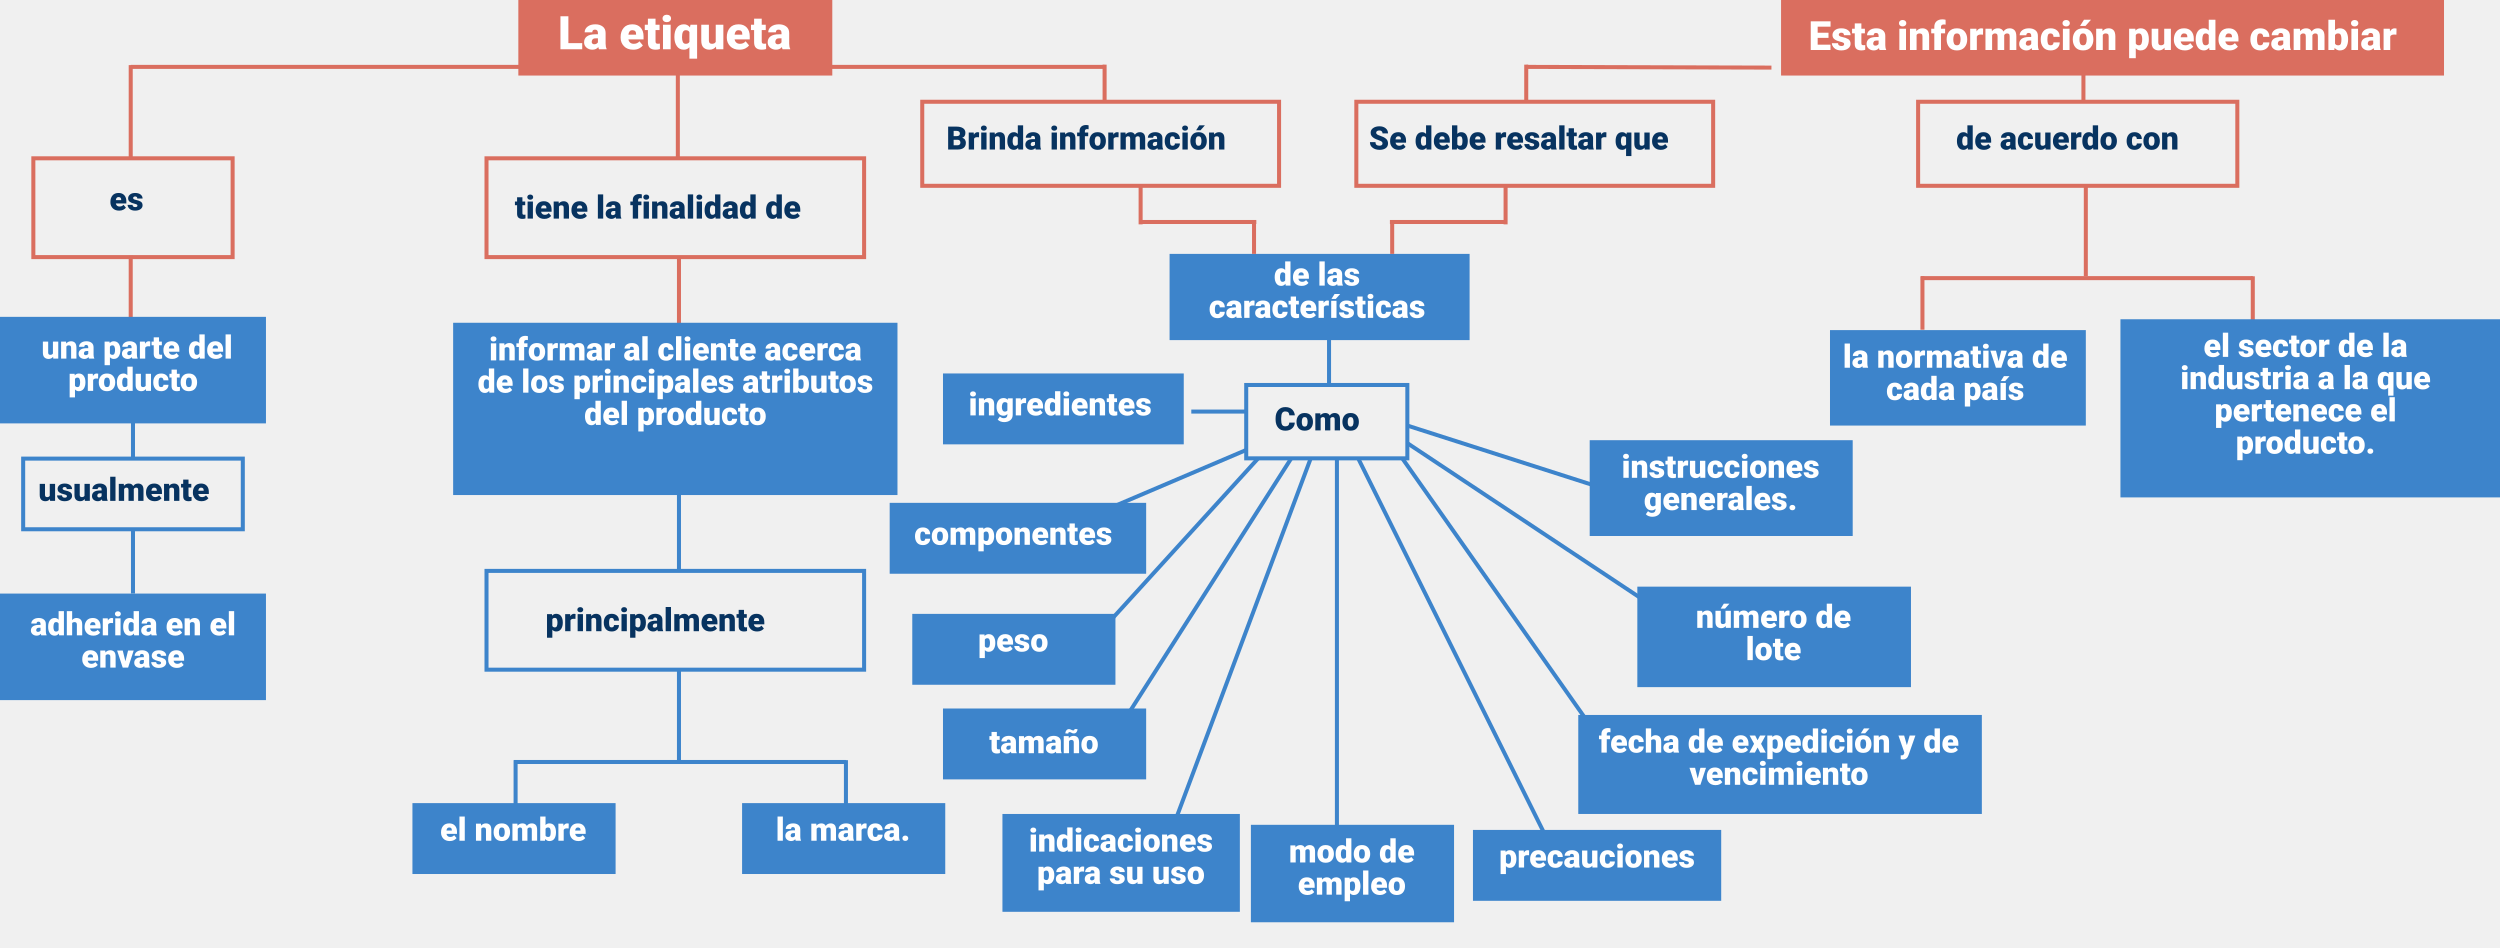
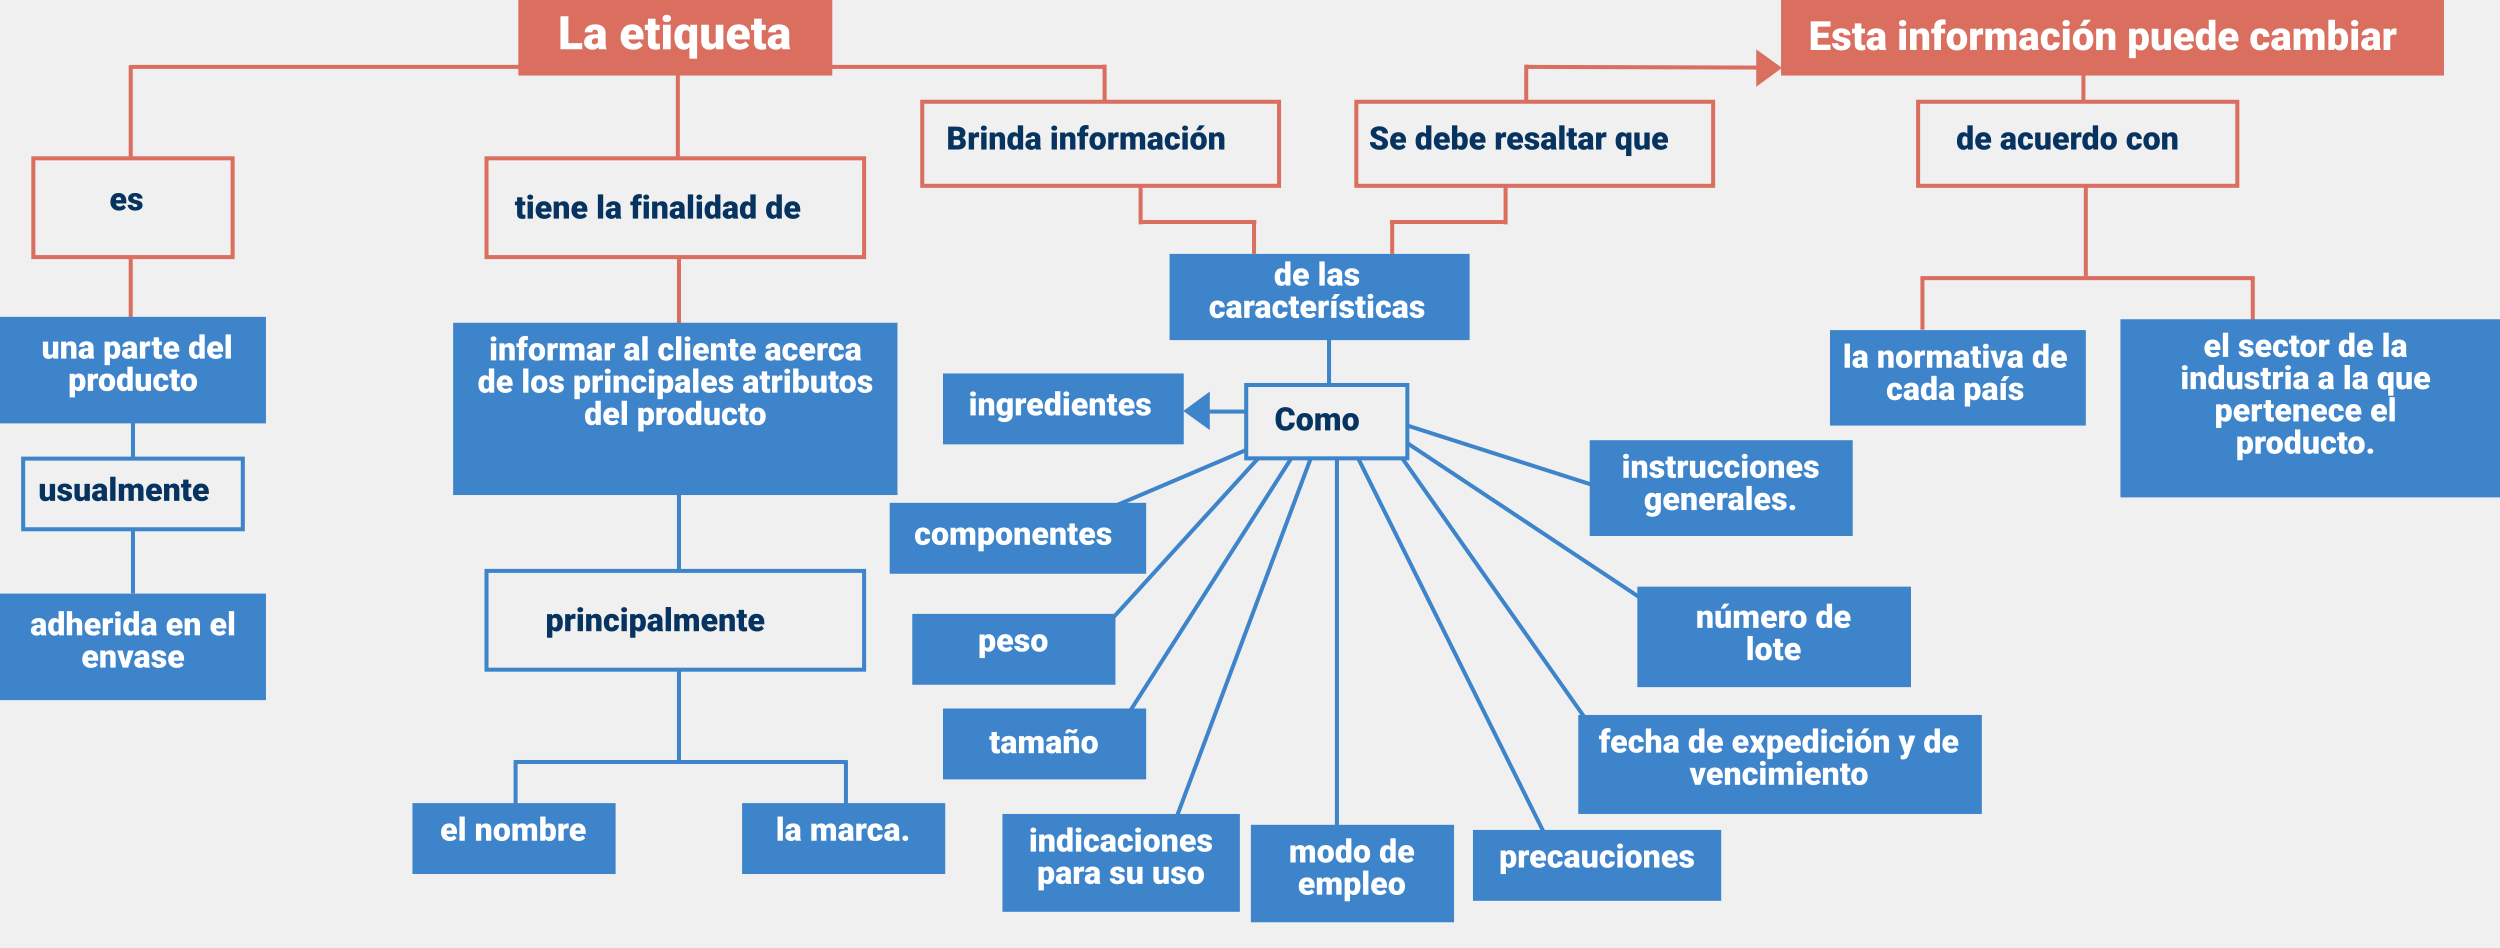
<svg xmlns="http://www.w3.org/2000/svg" width="1240" height="469.768" viewBox="0 0 1240 469.768">
-   <g id="Grupo_84577" data-name="Grupo 84577" transform="translate(-97.202 -53.978)">
-     <path id="Trazado_190435" data-name="Trazado 190435" d="M444.513,54.471H326.6V90.942H481.319V54.471Z" transform="translate(28.198 0.007)" fill="#da6e5f" stroke="#da6e5f" stroke-miterlimit="10" stroke-width="1" />
-     <text id="tiene_la_finalidad_de_" data-name="tiene la finalidad de " transform="translate(425.428 162.398)" fill="#073360" font-size="16" font-family="Roboto-Black, Roboto" font-weight="800">
-       <tspan x="-72.926" y="0">tiene la finalidad de </tspan>
-     </text>
-     <text id="es" transform="translate(159.933 158.297)" fill="#073360" font-size="16" font-family="Roboto-Black, Roboto" font-weight="800">
-       <tspan x="-8.453" y="0">es</tspan>
-     </text>
-     <text id="_usualmente" data-name=" usualmente" transform="translate(156.63 302.422)" fill="#073360" font-size="16" font-family="Roboto-Black, Roboto" font-weight="800">
-       <tspan x="-44.418" y="0" xml:space="preserve"> usualmente</tspan>
-     </text>
-     <text id="La_etiqueta" data-name="La etiqueta" transform="translate(431.763 78.411)" fill="#fff" font-size="23" font-family="Roboto-Black, Roboto" font-weight="800">
-       <tspan x="-57.831" y="0">La etiqueta</tspan>
-     </text>
-     <path id="Trazado_190436" data-name="Trazado 190436" d="M1134.189,54.471H884.349V90.942h327.822V54.471Z" transform="translate(96.758 0.007)" fill="#da6e5f" stroke="#da6e5f" stroke-miterlimit="10" stroke-width="1" />
-     <text id="Esta_información_puede_cambiar_" data-name="Esta información puede cambiar " transform="translate(1142.578 78.78)" fill="#fff" font-size="20" font-family="Roboto-Black, Roboto" font-weight="800">
-       <tspan x="-148.33" y="0">Esta información puede cambiar </tspan>
-     </text>
-     <path id="Trazado_190437" data-name="Trazado 190437" d="M356.647,123.952H312.095v49H499.386v-49H356.647Z" transform="translate(26.415 8.548)" fill="none" stroke="#da6e5f" stroke-miterlimit="10" stroke-width="2" />
-     <text id="Brinda_información_" data-name="Brinda información  " transform="translate(639.857 128.151)" fill="#073360" font-size="16" font-family="Roboto-Black, Roboto" font-weight="800">
-       <tspan x="-73.254" y="0" xml:space="preserve">Brinda información  </tspan>
-     </text>
-     <path id="Trazado_190438" data-name="Trazado 190438" d="M546.661,98.974h-42.1v41.688H681.544V98.974H546.661Z" transform="translate(50.074 5.478)" fill="none" stroke="#da6e5f" stroke-miterlimit="10" stroke-width="2" />
-     <text id="Se_debe_resaltar_que_" data-name="Se debe resaltar que  " transform="translate(854.551 128.151)" fill="#073360" font-size="16" font-family="Roboto-Black, Roboto" font-weight="800">
-       <tspan x="-78.355" y="0" xml:space="preserve">Se debe resaltar que  </tspan>
-     </text>
-     <text id="de_acuerdo_con_" data-name="de acuerdo con  " transform="translate(1126.701 128.151)" fill="#073360" font-size="16" font-family="Roboto-Black, Roboto" font-weight="800">
-       <tspan x="-59.277" y="0" xml:space="preserve">de acuerdo con  </tspan>
-     </text>
-     <path id="Trazado_190439" data-name="Trazado 190439" d="M738.4,98.974H696.3v41.688H873.283V98.974H738.4Z" transform="translate(73.643 5.478)" fill="none" stroke="#da6e5f" stroke-miterlimit="10" stroke-width="2" />
-     <path id="Trazado_190440" data-name="Trazado 190440" d="M982.106,98.974H944.444v41.688h158.325V98.974H982.106Z" transform="translate(104.146 5.478)" fill="none" stroke="#da6e5f" stroke-miterlimit="10" stroke-width="2" />
-     <path id="Trazado_190441" data-name="Trazado 190441" d="M135.442,123.952H111.93v49h98.843v-49H135.442Z" transform="translate(1.81 8.548)" fill="none" stroke="#da6e5f" stroke-miterlimit="10" stroke-width="2" />
-     <path id="Trazado_190442" data-name="Trazado 190442" d="M133.349,256.6H107.435v35.039H216.373V256.6H133.349Z" transform="translate(1.258 24.853)" fill="none" stroke="#3d84cb" stroke-miterlimit="10" stroke-width="2" />
-     <text id="principalmente_" data-name="principalmente  " transform="translate(426.149 367.038)" fill="#073360" font-size="16" font-family="Roboto-Black, Roboto" font-weight="800">
-       <tspan x="-58.395" y="0" xml:space="preserve">principalmente  </tspan>
-     </text>
-     <text id="Como_" data-name="Como  " transform="translate(754.456 267.44)" fill="#073360" font-size="16" font-family="Roboto-Black, Roboto" font-weight="800">
-       <tspan x="-25.109" y="0" xml:space="preserve">Como  </tspan>
-     </text>
-     <path id="Trazado_190443" data-name="Trazado 190443" d="M356.647,306.191H312.095v49H499.386v-49H356.647Z" transform="translate(26.415 30.95)" fill="none" stroke="#3d84cb" stroke-miterlimit="10" stroke-width="2" />
-     <path id="Trazado_190444" data-name="Trazado 190444" d="M666.671,224.075H647.66v36.386h79.92V224.075H666.671Z" transform="translate(67.664 20.856)" fill="none" stroke="#3d84cb" stroke-miterlimit="10" stroke-width="2" />
-     <line id="Línea_220" data-name="Línea 220" y2="44.871" transform="translate(433.408 87.153)" fill="none" stroke="#da6e5f" stroke-miterlimit="10" stroke-width="2" />
-     <line id="Línea_221" data-name="Línea 221" y2="17.299" transform="translate(1130.584 87.153)" fill="none" stroke="#da6e5f" stroke-miterlimit="10" stroke-width="2" />
-     <line id="Línea_222" data-name="Línea 222" y2="44.871" transform="translate(433.969 181.498)" fill="none" stroke="#da6e5f" stroke-miterlimit="10" stroke-width="2" />
-     <line id="Línea_223" data-name="Línea 223" y2="44.871" transform="translate(433.969 292.27)" fill="none" stroke="#3d84cb" stroke-miterlimit="10" stroke-width="2" />
-     <line id="Línea_224" data-name="Línea 224" y2="44.871" transform="translate(756.407 200.237)" fill="none" stroke="#3d84cb" stroke-miterlimit="10" stroke-width="2" />
-     <line id="Línea_225" data-name="Línea 225" y2="31.905" transform="translate(163.162 249.864)" fill="none" stroke="#3d84cb" stroke-miterlimit="10" stroke-width="2" />
-     <line id="Línea_226" data-name="Línea 226" y2="31.905" transform="translate(163.162 316.488)" fill="none" stroke="#3d84cb" stroke-miterlimit="10" stroke-width="2" />
-     <line id="Línea_227" data-name="Línea 227" y2="44.871" transform="translate(433.969 386.138)" fill="none" stroke="#3d84cb" stroke-miterlimit="10" stroke-width="2" />
-     <path id="Trazado_190445" data-name="Trazado 190445" d="M465.32,196.594H297.358v85.449H517.745V196.594Z" transform="translate(24.604 17.478)" fill="#3d84cb" />
-     <text id="informar_al_cliente_acerca_de_los_principales_atributos_del_producto" data-name="informar al cliente acerca de los principales atributos del producto" transform="translate(333.465 215.731)" fill="#fff" font-size="16" font-family="Roboto-Black, Roboto" font-weight="800">
-       <tspan x="6.327" y="17">informar al cliente acerca </tspan>
-       <tspan x="0.608" y="33">de los principales atributos </tspan>
-       <tspan x="53.468" y="49">del producto</tspan>
-     </text>
-     <path id="Trazado_190446" data-name="Trazado 190446" d="M356.175,408.768h-76.8v35.161h100.77V408.768Z" transform="translate(22.393 43.559)" fill="#3d84cb" />
-     <text id="el_nombre" data-name="el nombre" transform="translate(302.843 453.986)" fill="#fff" font-size="16" font-family="Roboto-Black, Roboto" font-weight="800">
-       <tspan x="12.637" y="17">el nombre</tspan>
-     </text>
-     <path id="Trazado_190447" data-name="Trazado 190447" d="M501.784,408.768h-76.8v35.161h100.77V408.768Z" transform="translate(40.292 43.559)" fill="#3d84cb" />
-     <text id="la_marca._" data-name="la marca. " transform="translate(466.351 453.986)" fill="#fff" font-size="16" font-family="Roboto-Black, Roboto" font-weight="800">
-       <tspan x="15.618" y="17">la marca. </tspan>
-     </text>
-     <path id="Trazado_190448" data-name="Trazado 190448" d="M604.737,218.985H513.724v35.161h119.42V218.985Z" transform="translate(51.2 20.23)" fill="#3d84cb" />
-     <text id="ingredientes_" data-name="ingredientes " transform="translate(571.015 243.018)" fill="#fff" font-size="16" font-family="Roboto-Black, Roboto" font-weight="800">
-       <tspan x="6.605" y="17">ingredientes </tspan>
-     </text>
-     <path id="Trazado_190449" data-name="Trazado 190449" d="M587.128,276.134h-96.95V311.3H617.388V276.134Z" transform="translate(48.306 27.255)" fill="#3d84cb" />
-     <text id="componentes" transform="translate(543.32 307.192)" fill="#fff" font-size="16" font-family="Roboto-Black, Roboto" font-weight="800">
-       <tspan x="7.301" y="17">componentes</tspan>
-     </text>
-     <path id="Trazado_190450" data-name="Trazado 190450" d="M576.958,325.177h-76.8v35.161h100.77V325.177Z" transform="translate(49.533 33.283)" fill="#3d84cb" />
-     <text id="peso_" data-name="peso " transform="translate(560.432 360.12)" fill="#fff" font-size="16" font-family="Roboto-Black, Roboto" font-weight="800">
-       <tspan x="21.853" y="17">peso </tspan>
-     </text>
-     <path id="Trazado_190451" data-name="Trazado 190451" d="M590.523,366.972h-76.8v35.161h100.77V366.972Z" transform="translate(51.2 38.421)" fill="#3d84cb" />
-     <text id="tamaño_" data-name="tamaño " transform="translate(565.998 410.568)" fill="#fff" font-size="16" font-family="Roboto-Black, Roboto" font-weight="800">
-       <tspan x="21.836" y="17">tamaño </tspan>
-     </text>
-     <path id="Trazado_190452" data-name="Trazado 190452" d="M629.732,413.558H539.985v48.53h117.76v-48.53Z" transform="translate(54.428 44.147)" fill="#3d84cb" />
-     <text id="indicaciones_para_su_uso_" data-name="indicaciones para su uso " transform="translate(597.928 459.366)" fill="#fff" font-size="16" font-family="Roboto-Black, Roboto" font-weight="800">
-       <tspan x="9.594" y="17">indicaciones </tspan>
-       <tspan x="13.613" y="33">para su uso </tspan>
-     </text>
-     <path id="Trazado_190453" data-name="Trazado 190453" d="M726.523,418.349h-76.8v48.335h100.77V418.349Z" transform="translate(67.918 44.736)" fill="#3d84cb" />
-     <text id="modo_de_empleo_" data-name="modo de empleo " transform="translate(718.716 464.745)" fill="#fff" font-size="16" font-family="Roboto-Black, Roboto" font-weight="800">
-       <tspan x="17.747" y="17">modo de </tspan>
-       <tspan x="22.172" y="33">empleo </tspan>
-     </text>
-     <path id="Trazado_190454" data-name="Trazado 190454" d="M841.652,420.606H747.811v35.161H870.942V420.606Z" transform="translate(79.975 45.014)" fill="#3d84cb" />
-     <text id="precauciones_" data-name="precauciones " transform="translate(834.474 467.279)" fill="#fff" font-size="16" font-family="Roboto-Black, Roboto" font-weight="800">
-       <tspan x="6.26" y="17">precauciones </tspan>
-     </text>
-     <path id="Trazado_190455" data-name="Trazado 190455" d="M946.889,369.823H794.332v49.111H994.506V369.823Z" transform="translate(85.693 38.771)" fill="#3d84cb" />
-     <text id="fecha_de_expedición_y_de_vencimiento_" data-name="fecha de expedición y de vencimiento " transform="translate(889.107 410.254)" fill="#fff" font-size="16" font-family="Roboto-Black, Roboto" font-weight="800">
-       <tspan x="1.082" y="17">fecha de expedición y de </tspan>
-       <tspan x="46.035" y="33">vencimiento </tspan>
-     </text>
-     <path id="Trazado_190456" data-name="Trazado 190456" d="M923.86,313.151H820.419v49.84H956.147v-49.84Z" transform="translate(88.9 31.805)" fill="#3d84cb" />
-     <text id="número_de_lote_" data-name="número de lote  " transform="translate(927.872 348.391)" fill="#fff" font-size="16" font-family="Roboto-Black, Roboto" font-weight="800">
-       <tspan x="10.469" y="17">número de </tspan>
-       <tspan x="35.176" y="33" xml:space="preserve">lote  </tspan>
-     </text>
-     <path id="Trazado_190457" data-name="Trazado 190457" d="M898.8,248.46H799.376v47.517H929.83V248.46Z" transform="translate(86.313 23.853)" fill="#3d84cb" />
-     <text id="instrucciones_generales._" data-name="instrucciones generales.  " transform="translate(885.006 273.972)" fill="#fff" font-size="16" font-family="Roboto-Black, Roboto" font-weight="800">
-       <tspan x="16.503" y="17">instrucciones </tspan>
-       <tspan x="27.514" y="33" xml:space="preserve">generales.  </tspan>
-     </text>
-     <path id="Trazado_190458" data-name="Trazado 190458" d="M727.223,166.167H613.811v42.769H762.622V166.167Z" transform="translate(63.503 13.737)" fill="#3d84cb" />
-     <text id="de_las_características" data-name="de las características" transform="translate(689.564 178.634)" fill="#fff" font-size="16" font-family="Roboto-Black, Roboto" font-weight="800">
-       <tspan x="39.469" y="17">de las </tspan>
-       <tspan x="7.184" y="33">características</tspan>
-     </text>
-     <line id="Línea_228" data-name="Línea 228" x2="164.63" transform="translate(352.154 431.927)" fill="none" stroke="#3d84cb" stroke-miterlimit="10" stroke-width="2" />
-     <line id="Línea_229" data-name="Línea 229" y1="26.501" transform="translate(516.785 431.009)" fill="none" stroke="#3d84cb" stroke-miterlimit="10" stroke-width="2" />
-     <line id="Línea_230" data-name="Línea 230" y1="26.501" transform="translate(352.936 431.009)" fill="none" stroke="#3d84cb" stroke-miterlimit="10" stroke-width="2" />
-     <line id="Línea_231" data-name="Línea 231" y2="44.871" transform="translate(1131.768 146.14)" fill="none" stroke="#da6e5f" stroke-miterlimit="10" stroke-width="2" />
-     <line id="Línea_232" data-name="Línea 232" x2="164.63" transform="translate(1049.953 191.929)" fill="none" stroke="#da6e5f" stroke-miterlimit="10" stroke-width="2" />
-     <line id="Línea_233" data-name="Línea 233" y1="26.501" transform="translate(1214.584 191.011)" fill="none" stroke="#da6e5f" stroke-miterlimit="10" stroke-width="2" />
-     <line id="Línea_234" data-name="Línea 234" y1="26.501" transform="translate(1050.735 191.011)" fill="none" stroke="#da6e5f" stroke-miterlimit="10" stroke-width="2" />
-     <line id="Línea_235" data-name="Línea 235" x1="199.197" transform="translate(162.039 87.153)" fill="none" stroke="#da6e5f" stroke-miterlimit="10" stroke-width="2" />
-     <line id="Línea_236" data-name="Línea 236" y1="46.238" transform="translate(162.039 86.262)" fill="none" stroke="#da6e5f" stroke-miterlimit="10" stroke-width="2" />
-     <line id="Línea_237" data-name="Línea 237" y1="46.238" transform="translate(162.039 180.814)" fill="none" stroke="#da6e5f" stroke-miterlimit="10" stroke-width="2" />
-     <path id="Trazado_190459" data-name="Trazado 190459" d="M197.74,193.98H97.2v52.841H229.121V193.98Z" transform="translate(0 17.156)" fill="#3d84cb" />
-     <text id="_una_parte_del_producto" data-name=" una parte del producto" transform="translate(101.205 214.852)" fill="#fff" font-size="16" font-family="Roboto-Black, Roboto" font-weight="800">
-       <tspan x="12.577" y="17" xml:space="preserve"> una parte del </tspan>
-       <tspan x="29.78" y="33">producto</tspan>
-     </text>
-     <path id="Trazado_190460" data-name="Trazado 190460" d="M197.74,316.212H97.2v52.841H229.121V316.212Z" transform="translate(0 32.181)" fill="#3d84cb" />
-     <text id="adherida_en_el_envase" data-name="adherida en el envase" transform="translate(101.205 352.109)" fill="#fff" font-size="16" font-family="Roboto-Black, Roboto" font-weight="800">
-       <tspan x="10.956" y="17">adherida en el </tspan>
-       <tspan x="36.315" y="33">envase</tspan>
-     </text>
-     <g id="Grupo_84573" data-name="Grupo 84573" transform="translate(459.662 86.042)">
-       <line id="Línea_238" data-name="Línea 238" x1="185.42" transform="translate(0 1.111)" fill="none" stroke="#da6e5f" stroke-miterlimit="10" stroke-width="2" />
-       <line id="Línea_239" data-name="Línea 239" y1="18.577" transform="translate(185.42)" fill="none" stroke="#da6e5f" stroke-miterlimit="10" stroke-width="2" />
+   <g id="Grupo_87272" data-name="Grupo 87272" transform="translate(-180 -13339.566)">
+     <g id="Grupo_84577" data-name="Grupo 84577" transform="translate(82.798 13285.589)">
+       <path id="Trazado_190435" data-name="Trazado 190435" d="M444.513,54.471H326.6V90.942H481.319V54.471Z" transform="translate(28.198 0.007)" fill="#da6e5f" stroke="#da6e5f" stroke-miterlimit="10" stroke-width="1" />
+       <text id="tiene_la_finalidad_de_" data-name="tiene la finalidad de " transform="translate(425.428 162.398)" fill="#073360" font-size="16" font-family="Roboto-Black, Roboto" font-weight="800">
+         <tspan x="-72.926" y="0">tiene la finalidad de </tspan>
+       </text>
+       <text id="es" transform="translate(159.933 158.297)" fill="#073360" font-size="16" font-family="Roboto-Black, Roboto" font-weight="800">
+         <tspan x="-8.453" y="0">es</tspan>
+       </text>
+       <text id="_usualmente" data-name=" usualmente" transform="translate(156.63 302.422)" fill="#073360" font-size="16" font-family="Roboto-Black, Roboto" font-weight="800">
+         <tspan x="-44.418" y="0" xml:space="preserve"> usualmente</tspan>
+       </text>
+       <text id="La_etiqueta" data-name="La etiqueta" transform="translate(431.763 78.411)" fill="#fff" font-size="23" font-family="Roboto-Black, Roboto" font-weight="800">
+         <tspan x="-57.831" y="0">La etiqueta</tspan>
+       </text>
+       <path id="Trazado_190436" data-name="Trazado 190436" d="M1134.189,54.471H884.349V90.942h327.822V54.471Z" transform="translate(96.758 0.007)" fill="#da6e5f" stroke="#da6e5f" stroke-miterlimit="10" stroke-width="1" />
+       <text id="Esta_información_puede_cambiar_" data-name="Esta información puede cambiar " transform="translate(1142.578 78.78)" fill="#fff" font-size="20" font-family="Roboto-Black, Roboto" font-weight="800">
+         <tspan x="-148.33" y="0">Esta información puede cambiar </tspan>
+       </text>
+       <path id="Trazado_190437" data-name="Trazado 190437" d="M356.647,123.952H312.095v49H499.386v-49H356.647Z" transform="translate(26.415 8.548)" fill="none" stroke="#da6e5f" stroke-miterlimit="10" stroke-width="2" />
+       <text id="Brinda_información_" data-name="Brinda información  " transform="translate(639.857 128.151)" fill="#073360" font-size="16" font-family="Roboto-Black, Roboto" font-weight="800">
+         <tspan x="-73.254" y="0" xml:space="preserve">Brinda información  </tspan>
+       </text>
+       <path id="Trazado_190438" data-name="Trazado 190438" d="M546.661,98.974h-42.1v41.688H681.544V98.974H546.661Z" transform="translate(50.074 5.478)" fill="none" stroke="#da6e5f" stroke-miterlimit="10" stroke-width="2" />
+       <text id="Se_debe_resaltar_que_" data-name="Se debe resaltar que  " transform="translate(854.551 128.151)" fill="#073360" font-size="16" font-family="Roboto-Black, Roboto" font-weight="800">
+         <tspan x="-78.355" y="0" xml:space="preserve">Se debe resaltar que  </tspan>
+       </text>
+       <text id="de_acuerdo_con_" data-name="de acuerdo con  " transform="translate(1126.701 128.151)" fill="#073360" font-size="16" font-family="Roboto-Black, Roboto" font-weight="800">
+         <tspan x="-59.277" y="0" xml:space="preserve">de acuerdo con  </tspan>
+       </text>
+       <path id="Trazado_190439" data-name="Trazado 190439" d="M738.4,98.974H696.3v41.688H873.283V98.974H738.4Z" transform="translate(73.643 5.478)" fill="none" stroke="#da6e5f" stroke-miterlimit="10" stroke-width="2" />
+       <path id="Trazado_190440" data-name="Trazado 190440" d="M982.106,98.974H944.444v41.688h158.325V98.974H982.106Z" transform="translate(104.146 5.478)" fill="none" stroke="#da6e5f" stroke-miterlimit="10" stroke-width="2" />
+       <path id="Trazado_190441" data-name="Trazado 190441" d="M135.442,123.952H111.93v49h98.843v-49H135.442Z" transform="translate(1.81 8.548)" fill="none" stroke="#da6e5f" stroke-miterlimit="10" stroke-width="2" />
+       <path id="Trazado_190442" data-name="Trazado 190442" d="M133.349,256.6H107.435v35.039H216.373V256.6H133.349Z" transform="translate(1.258 24.853)" fill="none" stroke="#3d84cb" stroke-miterlimit="10" stroke-width="2" />
+       <text id="principalmente_" data-name="principalmente  " transform="translate(426.149 367.038)" fill="#073360" font-size="16" font-family="Roboto-Black, Roboto" font-weight="800">
+         <tspan x="-58.395" y="0" xml:space="preserve">principalmente  </tspan>
+       </text>
+       <text id="Como_" data-name="Como  " transform="translate(754.456 267.44)" fill="#073360" font-size="16" font-family="Roboto-Black, Roboto" font-weight="800">
+         <tspan x="-25.109" y="0" xml:space="preserve">Como  </tspan>
+       </text>
+       <path id="Trazado_190443" data-name="Trazado 190443" d="M356.647,306.191H312.095v49H499.386v-49H356.647Z" transform="translate(26.415 30.95)" fill="none" stroke="#3d84cb" stroke-miterlimit="10" stroke-width="2" />
+       <path id="Trazado_190444" data-name="Trazado 190444" d="M666.671,224.075H647.66v36.386h79.92V224.075H666.671Z" transform="translate(67.664 20.856)" fill="none" stroke="#3d84cb" stroke-miterlimit="10" stroke-width="2" />
+       <line id="Línea_220" data-name="Línea 220" y2="44.871" transform="translate(433.408 87.153)" fill="none" stroke="#da6e5f" stroke-miterlimit="10" stroke-width="2" />
+       <line id="Línea_221" data-name="Línea 221" y2="17.299" transform="translate(1130.584 87.153)" fill="none" stroke="#da6e5f" stroke-miterlimit="10" stroke-width="2" />
+       <line id="Línea_222" data-name="Línea 222" y2="44.871" transform="translate(433.969 181.498)" fill="none" stroke="#da6e5f" stroke-miterlimit="10" stroke-width="2" />
+       <line id="Línea_223" data-name="Línea 223" y2="44.871" transform="translate(433.969 292.27)" fill="none" stroke="#3d84cb" stroke-miterlimit="10" stroke-width="2" />
+       <line id="Línea_224" data-name="Línea 224" y2="44.871" transform="translate(756.407 200.237)" fill="none" stroke="#3d84cb" stroke-miterlimit="10" stroke-width="2" />
+       <line id="Línea_225" data-name="Línea 225" y2="31.905" transform="translate(163.162 249.864)" fill="none" stroke="#3d84cb" stroke-miterlimit="10" stroke-width="2" />
+       <line id="Línea_226" data-name="Línea 226" y2="31.905" transform="translate(163.162 316.488)" fill="none" stroke="#3d84cb" stroke-miterlimit="10" stroke-width="2" />
+       <line id="Línea_227" data-name="Línea 227" y2="44.871" transform="translate(433.969 386.138)" fill="none" stroke="#3d84cb" stroke-miterlimit="10" stroke-width="2" />
+       <path id="Trazado_190445" data-name="Trazado 190445" d="M465.32,196.594H297.358v85.449H517.745V196.594Z" transform="translate(24.604 17.478)" fill="#3d84cb" />
+       <text id="informar_al_cliente_acerca_de_los_principales_atributos_del_producto" data-name="informar al cliente acerca de los principales atributos del producto" transform="translate(333.465 215.731)" fill="#fff" font-size="16" font-family="Roboto-Black, Roboto" font-weight="800">
+         <tspan x="6.327" y="17">informar al cliente acerca </tspan>
+         <tspan x="0.608" y="33">de los principales atributos </tspan>
+         <tspan x="53.468" y="49">del producto</tspan>
+       </text>
+       <path id="Trazado_190446" data-name="Trazado 190446" d="M356.175,408.768h-76.8v35.161h100.77V408.768Z" transform="translate(22.393 43.559)" fill="#3d84cb" />
+       <text id="el_nombre" data-name="el nombre" transform="translate(302.843 453.986)" fill="#fff" font-size="16" font-family="Roboto-Black, Roboto" font-weight="800">
+         <tspan x="12.637" y="17">el nombre</tspan>
+       </text>
+       <path id="Trazado_190447" data-name="Trazado 190447" d="M501.784,408.768h-76.8v35.161h100.77V408.768Z" transform="translate(40.292 43.559)" fill="#3d84cb" />
+       <text id="la_marca._" data-name="la marca. " transform="translate(466.351 453.986)" fill="#fff" font-size="16" font-family="Roboto-Black, Roboto" font-weight="800">
+         <tspan x="15.618" y="17">la marca. </tspan>
+       </text>
+       <path id="Trazado_190448" data-name="Trazado 190448" d="M604.737,218.985H513.724v35.161h119.42V218.985Z" transform="translate(51.2 20.23)" fill="#3d84cb" />
+       <text id="ingredientes_" data-name="ingredientes " transform="translate(571.015 243.018)" fill="#fff" font-size="16" font-family="Roboto-Black, Roboto" font-weight="800">
+         <tspan x="6.605" y="17">ingredientes </tspan>
+       </text>
+       <path id="Trazado_190449" data-name="Trazado 190449" d="M587.128,276.134h-96.95V311.3H617.388V276.134Z" transform="translate(48.306 27.255)" fill="#3d84cb" />
+       <text id="componentes" transform="translate(543.32 307.192)" fill="#fff" font-size="16" font-family="Roboto-Black, Roboto" font-weight="800">
+         <tspan x="7.301" y="17">componentes</tspan>
+       </text>
+       <path id="Trazado_190450" data-name="Trazado 190450" d="M576.958,325.177h-76.8v35.161h100.77V325.177Z" transform="translate(49.533 33.283)" fill="#3d84cb" />
+       <text id="peso_" data-name="peso " transform="translate(560.432 360.12)" fill="#fff" font-size="16" font-family="Roboto-Black, Roboto" font-weight="800">
+         <tspan x="21.853" y="17">peso </tspan>
+       </text>
+       <path id="Trazado_190451" data-name="Trazado 190451" d="M590.523,366.972h-76.8v35.161h100.77V366.972Z" transform="translate(51.2 38.421)" fill="#3d84cb" />
+       <text id="tamaño_" data-name="tamaño " transform="translate(565.998 410.568)" fill="#fff" font-size="16" font-family="Roboto-Black, Roboto" font-weight="800">
+         <tspan x="21.836" y="17">tamaño </tspan>
+       </text>
+       <path id="Trazado_190452" data-name="Trazado 190452" d="M629.732,413.558H539.985v48.53h117.76v-48.53Z" transform="translate(54.428 44.147)" fill="#3d84cb" />
+       <text id="indicaciones_para_su_uso_" data-name="indicaciones para su uso " transform="translate(597.928 459.366)" fill="#fff" font-size="16" font-family="Roboto-Black, Roboto" font-weight="800">
+         <tspan x="9.594" y="17">indicaciones </tspan>
+         <tspan x="13.613" y="33">para su uso </tspan>
+       </text>
+       <path id="Trazado_190453" data-name="Trazado 190453" d="M726.523,418.349h-76.8v48.335h100.77V418.349Z" transform="translate(67.918 44.736)" fill="#3d84cb" />
+       <text id="modo_de_empleo_" data-name="modo de empleo " transform="translate(718.716 464.745)" fill="#fff" font-size="16" font-family="Roboto-Black, Roboto" font-weight="800">
+         <tspan x="17.747" y="17">modo de </tspan>
+         <tspan x="22.172" y="33">empleo </tspan>
+       </text>
+       <path id="Trazado_190454" data-name="Trazado 190454" d="M841.652,420.606H747.811v35.161H870.942V420.606Z" transform="translate(79.975 45.014)" fill="#3d84cb" />
+       <text id="precauciones_" data-name="precauciones " transform="translate(834.474 467.279)" fill="#fff" font-size="16" font-family="Roboto-Black, Roboto" font-weight="800">
+         <tspan x="6.26" y="17">precauciones </tspan>
+       </text>
+       <path id="Trazado_190455" data-name="Trazado 190455" d="M946.889,369.823H794.332v49.111H994.506V369.823Z" transform="translate(85.693 38.771)" fill="#3d84cb" />
+       <text id="fecha_de_expedición_y_de_vencimiento_" data-name="fecha de expedición y de vencimiento " transform="translate(889.107 410.254)" fill="#fff" font-size="16" font-family="Roboto-Black, Roboto" font-weight="800">
+         <tspan x="1.082" y="17">fecha de expedición y de </tspan>
+         <tspan x="46.035" y="33">vencimiento </tspan>
+       </text>
+       <path id="Trazado_190456" data-name="Trazado 190456" d="M923.86,313.151H820.419v49.84H956.147v-49.84Z" transform="translate(88.9 31.805)" fill="#3d84cb" />
+       <text id="número_de_lote_" data-name="número de lote  " transform="translate(927.872 348.391)" fill="#fff" font-size="16" font-family="Roboto-Black, Roboto" font-weight="800">
+         <tspan x="10.469" y="17">número de </tspan>
+         <tspan x="35.176" y="33" xml:space="preserve">lote  </tspan>
+       </text>
+       <path id="Trazado_190457" data-name="Trazado 190457" d="M898.8,248.46H799.376v47.517H929.83V248.46Z" transform="translate(86.313 23.853)" fill="#3d84cb" />
+       <text id="instrucciones_generales._" data-name="instrucciones generales.  " transform="translate(885.006 273.972)" fill="#fff" font-size="16" font-family="Roboto-Black, Roboto" font-weight="800">
+         <tspan x="16.503" y="17">instrucciones </tspan>
+         <tspan x="27.514" y="33" xml:space="preserve">generales.  </tspan>
+       </text>
+       <path id="Trazado_190458" data-name="Trazado 190458" d="M727.223,166.167H613.811v42.769H762.622V166.167Z" transform="translate(63.503 13.737)" fill="#3d84cb" />
+       <text id="de_las_características" data-name="de las características" transform="translate(689.564 178.634)" fill="#fff" font-size="16" font-family="Roboto-Black, Roboto" font-weight="800">
+         <tspan x="39.469" y="17">de las </tspan>
+         <tspan x="7.184" y="33">características</tspan>
+       </text>
+       <line id="Línea_228" data-name="Línea 228" x2="164.63" transform="translate(352.154 431.927)" fill="none" stroke="#3d84cb" stroke-miterlimit="10" stroke-width="2" />
+       <line id="Línea_229" data-name="Línea 229" y1="26.501" transform="translate(516.785 431.009)" fill="none" stroke="#3d84cb" stroke-miterlimit="10" stroke-width="2" />
+       <line id="Línea_230" data-name="Línea 230" y1="26.501" transform="translate(352.936 431.009)" fill="none" stroke="#3d84cb" stroke-miterlimit="10" stroke-width="2" />
+       <line id="Línea_231" data-name="Línea 231" y2="44.871" transform="translate(1131.768 146.14)" fill="none" stroke="#da6e5f" stroke-miterlimit="10" stroke-width="2" />
+       <line id="Línea_232" data-name="Línea 232" x2="164.63" transform="translate(1049.953 191.929)" fill="none" stroke="#da6e5f" stroke-miterlimit="10" stroke-width="2" />
+       <line id="Línea_233" data-name="Línea 233" y1="26.501" transform="translate(1214.584 191.011)" fill="none" stroke="#da6e5f" stroke-miterlimit="10" stroke-width="2" />
+       <line id="Línea_234" data-name="Línea 234" y1="26.501" transform="translate(1050.735 191.011)" fill="none" stroke="#da6e5f" stroke-miterlimit="10" stroke-width="2" />
+       <line id="Línea_235" data-name="Línea 235" x1="199.197" transform="translate(162.039 87.153)" fill="none" stroke="#da6e5f" stroke-miterlimit="10" stroke-width="2" />
+       <line id="Línea_236" data-name="Línea 236" y1="46.238" transform="translate(162.039 86.262)" fill="none" stroke="#da6e5f" stroke-miterlimit="10" stroke-width="2" />
+       <line id="Línea_237" data-name="Línea 237" y1="46.238" transform="translate(162.039 180.814)" fill="none" stroke="#da6e5f" stroke-miterlimit="10" stroke-width="2" />
+       <path id="Trazado_190459" data-name="Trazado 190459" d="M197.74,193.98H97.2v52.841H229.121V193.98Z" transform="translate(0 17.156)" fill="#3d84cb" />
+       <text id="_una_parte_del_producto" data-name=" una parte del producto" transform="translate(101.205 214.852)" fill="#fff" font-size="16" font-family="Roboto-Black, Roboto" font-weight="800">
+         <tspan x="12.577" y="17" xml:space="preserve"> una parte del </tspan>
+         <tspan x="29.78" y="33">producto</tspan>
+       </text>
+       <path id="Trazado_190460" data-name="Trazado 190460" d="M197.74,316.212H97.2v52.841H229.121V316.212Z" transform="translate(0 32.181)" fill="#3d84cb" />
+       <text id="adherida_en_el_envase" data-name="adherida en el envase" transform="translate(101.205 352.109)" fill="#fff" font-size="16" font-family="Roboto-Black, Roboto" font-weight="800">
+         <tspan x="10.956" y="17">adherida en el </tspan>
+         <tspan x="36.315" y="33">envase</tspan>
+       </text>
+       <g id="Grupo_84573" data-name="Grupo 84573" transform="translate(459.662 86.042)">
+         <line id="Línea_238" data-name="Línea 238" x1="185.42" transform="translate(0 1.111)" fill="none" stroke="#da6e5f" stroke-miterlimit="10" stroke-width="2" />
+         <line id="Línea_239" data-name="Línea 239" y1="18.577" transform="translate(185.42)" fill="none" stroke="#da6e5f" stroke-miterlimit="10" stroke-width="2" />
+       </g>
+       <g id="Grupo_84574" data-name="Grupo 84574" transform="translate(854.216 86.042)">
+         <path id="Trazado_193776" data-name="Trazado 193776" d="M0,0,121.623.356" transform="translate(0 1.111)" fill="none" stroke="#da6e5f" stroke-width="2" />
+         <line id="Línea_241" data-name="Línea 241" y1="18.577" transform="translate(0)" fill="none" stroke="#da6e5f" stroke-miterlimit="10" stroke-width="2" />
+       </g>
+       <g id="Grupo_84575" data-name="Grupo 84575" transform="translate(662.951 146.14)">
+         <line id="Línea_242" data-name="Línea 242" y2="19.117" transform="translate(0)" fill="none" stroke="#da6e5f" stroke-miterlimit="10" stroke-width="2" />
+         <line id="Línea_243" data-name="Línea 243" x1="57.376" transform="translate(0 17.946)" fill="none" stroke="#da6e5f" stroke-miterlimit="10" stroke-width="2" />
+         <line id="Línea_244" data-name="Línea 244" y1="16.539" transform="translate(56.253 17.225)" fill="none" stroke="#da6e5f" stroke-miterlimit="10" stroke-width="2" />
+       </g>
+       <g id="Grupo_84576" data-name="Grupo 84576" transform="translate(786.599 146.14)">
+         <line id="Línea_245" data-name="Línea 245" y2="19.117" transform="translate(57.376)" fill="none" stroke="#da6e5f" stroke-miterlimit="10" stroke-width="2" />
+         <line id="Línea_246" data-name="Línea 246" x2="57.376" transform="translate(0 17.946)" fill="none" stroke="#da6e5f" stroke-miterlimit="10" stroke-width="2" />
+         <line id="Línea_247" data-name="Línea 247" y1="16.539" transform="translate(1.123 17.225)" fill="none" stroke="#da6e5f" stroke-miterlimit="10" stroke-width="2" />
+       </g>
+       <path id="Trazado_190461" data-name="Trazado 190461" d="M1002.223,199.832H905.517v47.353h126.89V199.832Z" transform="translate(99.361 17.876)" fill="#3d84cb" />
+       <text id="la_normativa_de_cada_país_" data-name="la normativa de cada país " transform="translate(1006.871 219.367)" fill="#fff" font-size="16" font-family="Roboto-Black, Roboto" font-weight="800">
+         <tspan x="4.366" y="17">la normativa de </tspan>
+         <tspan x="25.819" y="33">cada país </tspan>
+       </text>
+       <path id="Trazado_190462" data-name="Trazado 190462" d="M1177.288,195.041H1033.811V283.4h188.26V195.041Z" transform="translate(115.131 17.287)" fill="#3d84cb" />
+       <text id="el_sector_de_la_industria_a_la_que_pertenece_el_producto." data-name="el sector de la industria a la que pertenece el producto." transform="translate(1164.15 213.988)" fill="#fff" font-size="16" font-family="Roboto-Black, Roboto" font-weight="800">
+         <tspan x="25.972" y="17">el sector de la </tspan>
+         <tspan x="14.492" y="33">industria a la que </tspan>
+         <tspan x="31.453" y="49">pertenece el </tspan>
+         <tspan x="41.972" y="65">producto.</tspan>
+       </text>
+       <path id="Trazado_193774" data-name="Trazado 193774" d="M35.373,0H8.135" transform="translate(679.95 258.118)" fill="none" stroke="#3d84cb" stroke-width="2" />
+       <line id="Línea_249" data-name="Línea 249" x1="68.739" y2="29.294" transform="translate(646.584 277.159)" fill="none" stroke="#3d84cb" stroke-miterlimit="10" stroke-width="2" />
+       <line id="Línea_250" data-name="Línea 250" x1="77.14" y2="84.707" transform="translate(644.212 281.211)" fill="none" stroke="#3d84cb" stroke-miterlimit="10" stroke-width="2" />
+       <line id="Línea_251" data-name="Línea 251" y1="127.277" x2="81.168" transform="translate(656.491 281.317)" fill="none" stroke="#3d84cb" stroke-miterlimit="10" stroke-width="2" />
+       <line id="Línea_252" data-name="Línea 252" x1="67.961" y2="181.768" transform="translate(679.364 281.317)" fill="none" stroke="#3d84cb" stroke-miterlimit="10" stroke-width="2" />
+       <line id="Línea_253" data-name="Línea 253" y2="184.302" transform="translate(760.313 281.317)" fill="none" stroke="#3d84cb" stroke-miterlimit="10" stroke-width="2" />
+       <line id="Línea_254" data-name="Línea 254" x2="94.13" y2="189.682" transform="translate(770.858 281.317)" fill="none" stroke="#3d84cb" stroke-miterlimit="10" stroke-width="2" />
+       <line id="Línea_255" data-name="Línea 255" x2="93.349" y2="132.657" transform="translate(792.731 281.317)" fill="none" stroke="#3d84cb" stroke-miterlimit="10" stroke-width="2" />
+       <line id="Línea_256" data-name="Línea 256" x2="122.864" y2="81.587" transform="translate(795.244 273.786)" fill="none" stroke="#3d84cb" stroke-miterlimit="10" stroke-width="2" />
+       <line id="Línea_257" data-name="Línea 257" x2="94.107" y2="30.164" transform="translate(795.244 265.06)" fill="none" stroke="#3d84cb" stroke-miterlimit="10" stroke-width="2" />
    </g>
-     <g id="Grupo_84574" data-name="Grupo 84574" transform="translate(854.216 86.042)">
-       <path id="Trazado_193776" data-name="Trazado 193776" d="M0,0,121.623.356" transform="translate(0 1.111)" fill="none" stroke="#da6e5f" stroke-width="2" />
-       <line id="Línea_241" data-name="Línea 241" y1="18.577" transform="translate(0)" fill="none" stroke="#da6e5f" stroke-miterlimit="10" stroke-width="2" />
-     </g>
-     <g id="Grupo_84575" data-name="Grupo 84575" transform="translate(662.951 146.14)">
-       <line id="Línea_242" data-name="Línea 242" y2="19.117" transform="translate(0)" fill="none" stroke="#da6e5f" stroke-miterlimit="10" stroke-width="2" />
-       <line id="Línea_243" data-name="Línea 243" x1="57.376" transform="translate(0 17.946)" fill="none" stroke="#da6e5f" stroke-miterlimit="10" stroke-width="2" />
-       <line id="Línea_244" data-name="Línea 244" y1="16.539" transform="translate(56.253 17.225)" fill="none" stroke="#da6e5f" stroke-miterlimit="10" stroke-width="2" />
-     </g>
-     <g id="Grupo_84576" data-name="Grupo 84576" transform="translate(786.599 146.14)">
-       <line id="Línea_245" data-name="Línea 245" y2="19.117" transform="translate(57.376)" fill="none" stroke="#da6e5f" stroke-miterlimit="10" stroke-width="2" />
-       <line id="Línea_246" data-name="Línea 246" x2="57.376" transform="translate(0 17.946)" fill="none" stroke="#da6e5f" stroke-miterlimit="10" stroke-width="2" />
-       <line id="Línea_247" data-name="Línea 247" y1="16.539" transform="translate(1.123 17.225)" fill="none" stroke="#da6e5f" stroke-miterlimit="10" stroke-width="2" />
-     </g>
-     <path id="Trazado_190461" data-name="Trazado 190461" d="M1002.223,199.832H905.517v47.353h126.89V199.832Z" transform="translate(99.361 17.876)" fill="#3d84cb" />
-     <text id="la_normativa_de_cada_país_" data-name="la normativa de cada país " transform="translate(1006.871 219.367)" fill="#fff" font-size="16" font-family="Roboto-Black, Roboto" font-weight="800">
-       <tspan x="4.366" y="17">la normativa de </tspan>
-       <tspan x="25.819" y="33">cada país </tspan>
-     </text>
-     <path id="Trazado_190462" data-name="Trazado 190462" d="M1177.288,195.041H1033.811V283.4h188.26V195.041Z" transform="translate(115.131 17.287)" fill="#3d84cb" />
-     <text id="el_sector_de_la_industria_a_la_que_pertenece_el_producto." data-name="el sector de la industria a la que pertenece el producto." transform="translate(1164.15 213.988)" fill="#fff" font-size="16" font-family="Roboto-Black, Roboto" font-weight="800">
-       <tspan x="25.972" y="17">el sector de la </tspan>
-       <tspan x="14.492" y="33">industria a la que </tspan>
-       <tspan x="31.453" y="49">pertenece el </tspan>
-       <tspan x="41.972" y="65">producto.</tspan>
-     </text>
-     <path id="Trazado_193774" data-name="Trazado 193774" d="M35.373,0H8.135" transform="translate(679.95 258.118)" fill="none" stroke="#3d84cb" stroke-width="2" />
-     <line id="Línea_249" data-name="Línea 249" x1="68.739" y2="29.294" transform="translate(646.584 277.159)" fill="none" stroke="#3d84cb" stroke-miterlimit="10" stroke-width="2" />
-     <line id="Línea_250" data-name="Línea 250" x1="77.14" y2="84.707" transform="translate(644.212 281.211)" fill="none" stroke="#3d84cb" stroke-miterlimit="10" stroke-width="2" />
-     <line id="Línea_251" data-name="Línea 251" y1="127.277" x2="81.168" transform="translate(656.491 281.317)" fill="none" stroke="#3d84cb" stroke-miterlimit="10" stroke-width="2" />
-     <line id="Línea_252" data-name="Línea 252" x1="67.961" y2="181.768" transform="translate(679.364 281.317)" fill="none" stroke="#3d84cb" stroke-miterlimit="10" stroke-width="2" />
-     <line id="Línea_253" data-name="Línea 253" y2="184.302" transform="translate(760.313 281.317)" fill="none" stroke="#3d84cb" stroke-miterlimit="10" stroke-width="2" />
-     <line id="Línea_254" data-name="Línea 254" x2="94.13" y2="189.682" transform="translate(770.858 281.317)" fill="none" stroke="#3d84cb" stroke-miterlimit="10" stroke-width="2" />
-     <line id="Línea_255" data-name="Línea 255" x2="93.349" y2="132.657" transform="translate(792.731 281.317)" fill="none" stroke="#3d84cb" stroke-miterlimit="10" stroke-width="2" />
-     <line id="Línea_256" data-name="Línea 256" x2="122.864" y2="81.587" transform="translate(795.244 273.786)" fill="none" stroke="#3d84cb" stroke-miterlimit="10" stroke-width="2" />
-     <line id="Línea_257" data-name="Línea 257" x2="94.107" y2="30.164" transform="translate(795.244 265.06)" fill="none" stroke="#3d84cb" stroke-miterlimit="10" stroke-width="2" />
+     <path id="Trazado_193773" data-name="Trazado 193773" d="M-5226.67,1839.966l13.164-9.668v19.13Z" transform="translate(5993.563 11703.458)" fill="#3d84cb" />
+     <path id="Trazado_193775" data-name="Trazado 193775" d="M-5226.67,1839.663l12.752-9.365v18.531Z" transform="translate(-4162.819 15212.885) rotate(180)" fill="#da6e5f" />
  </g>
</svg>
